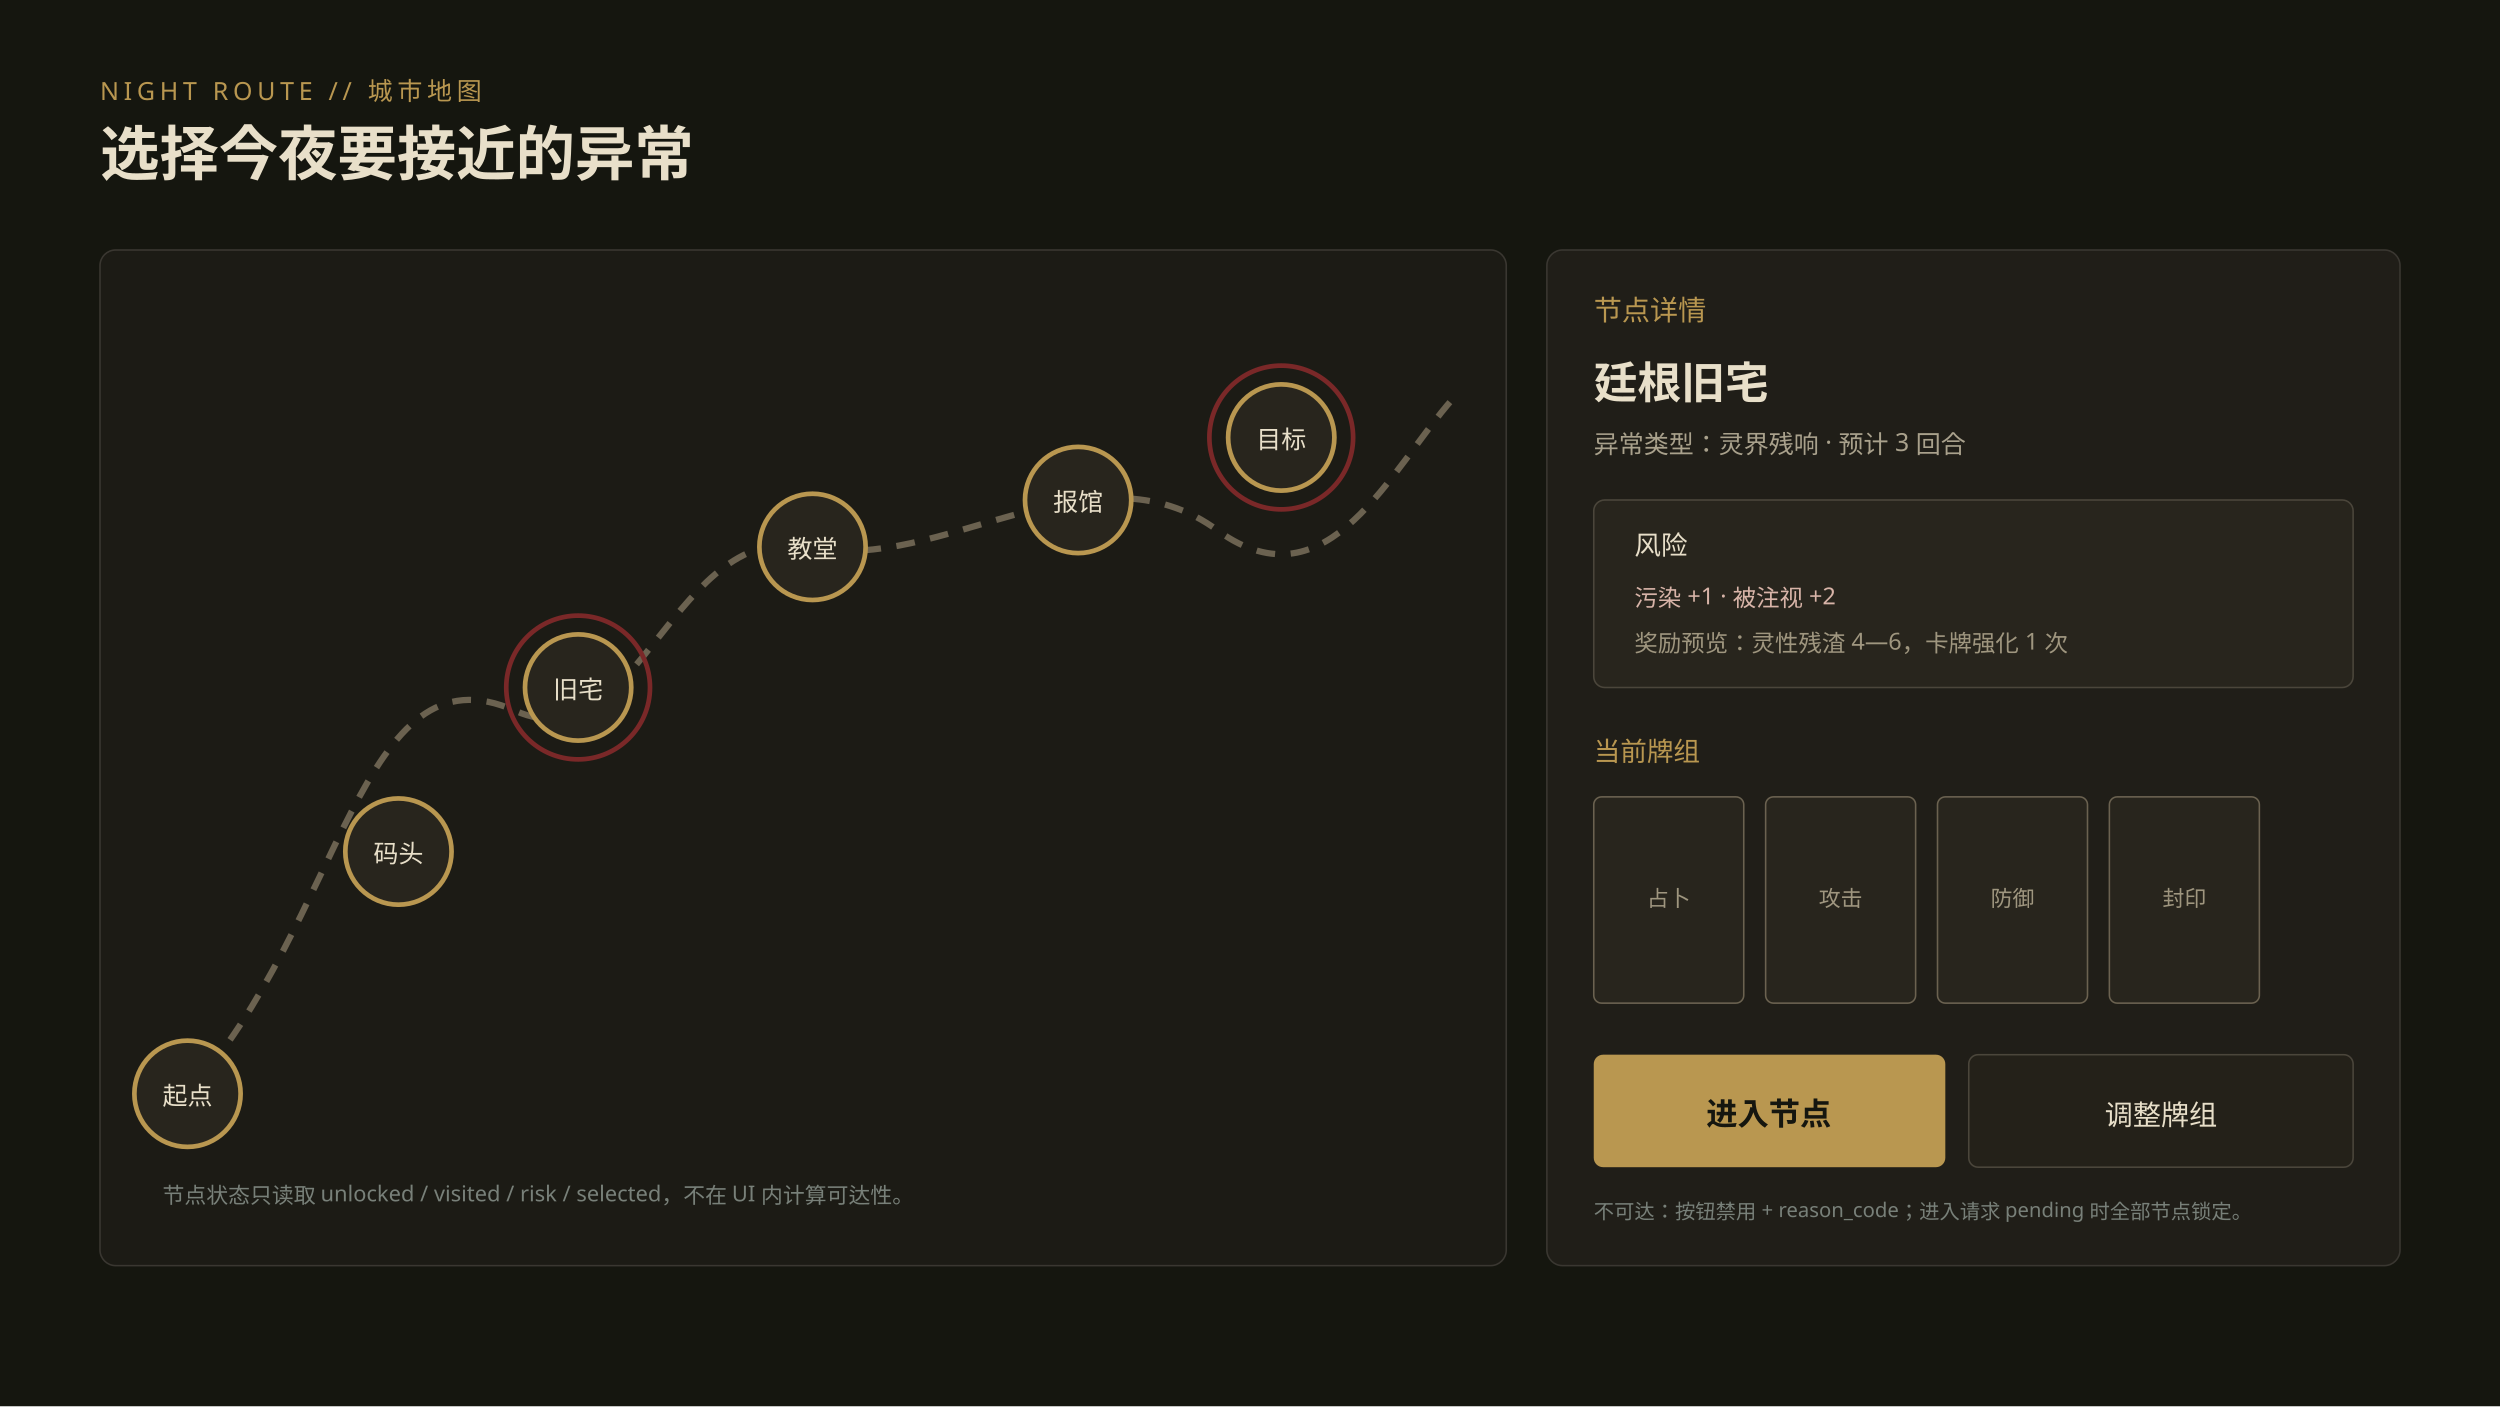
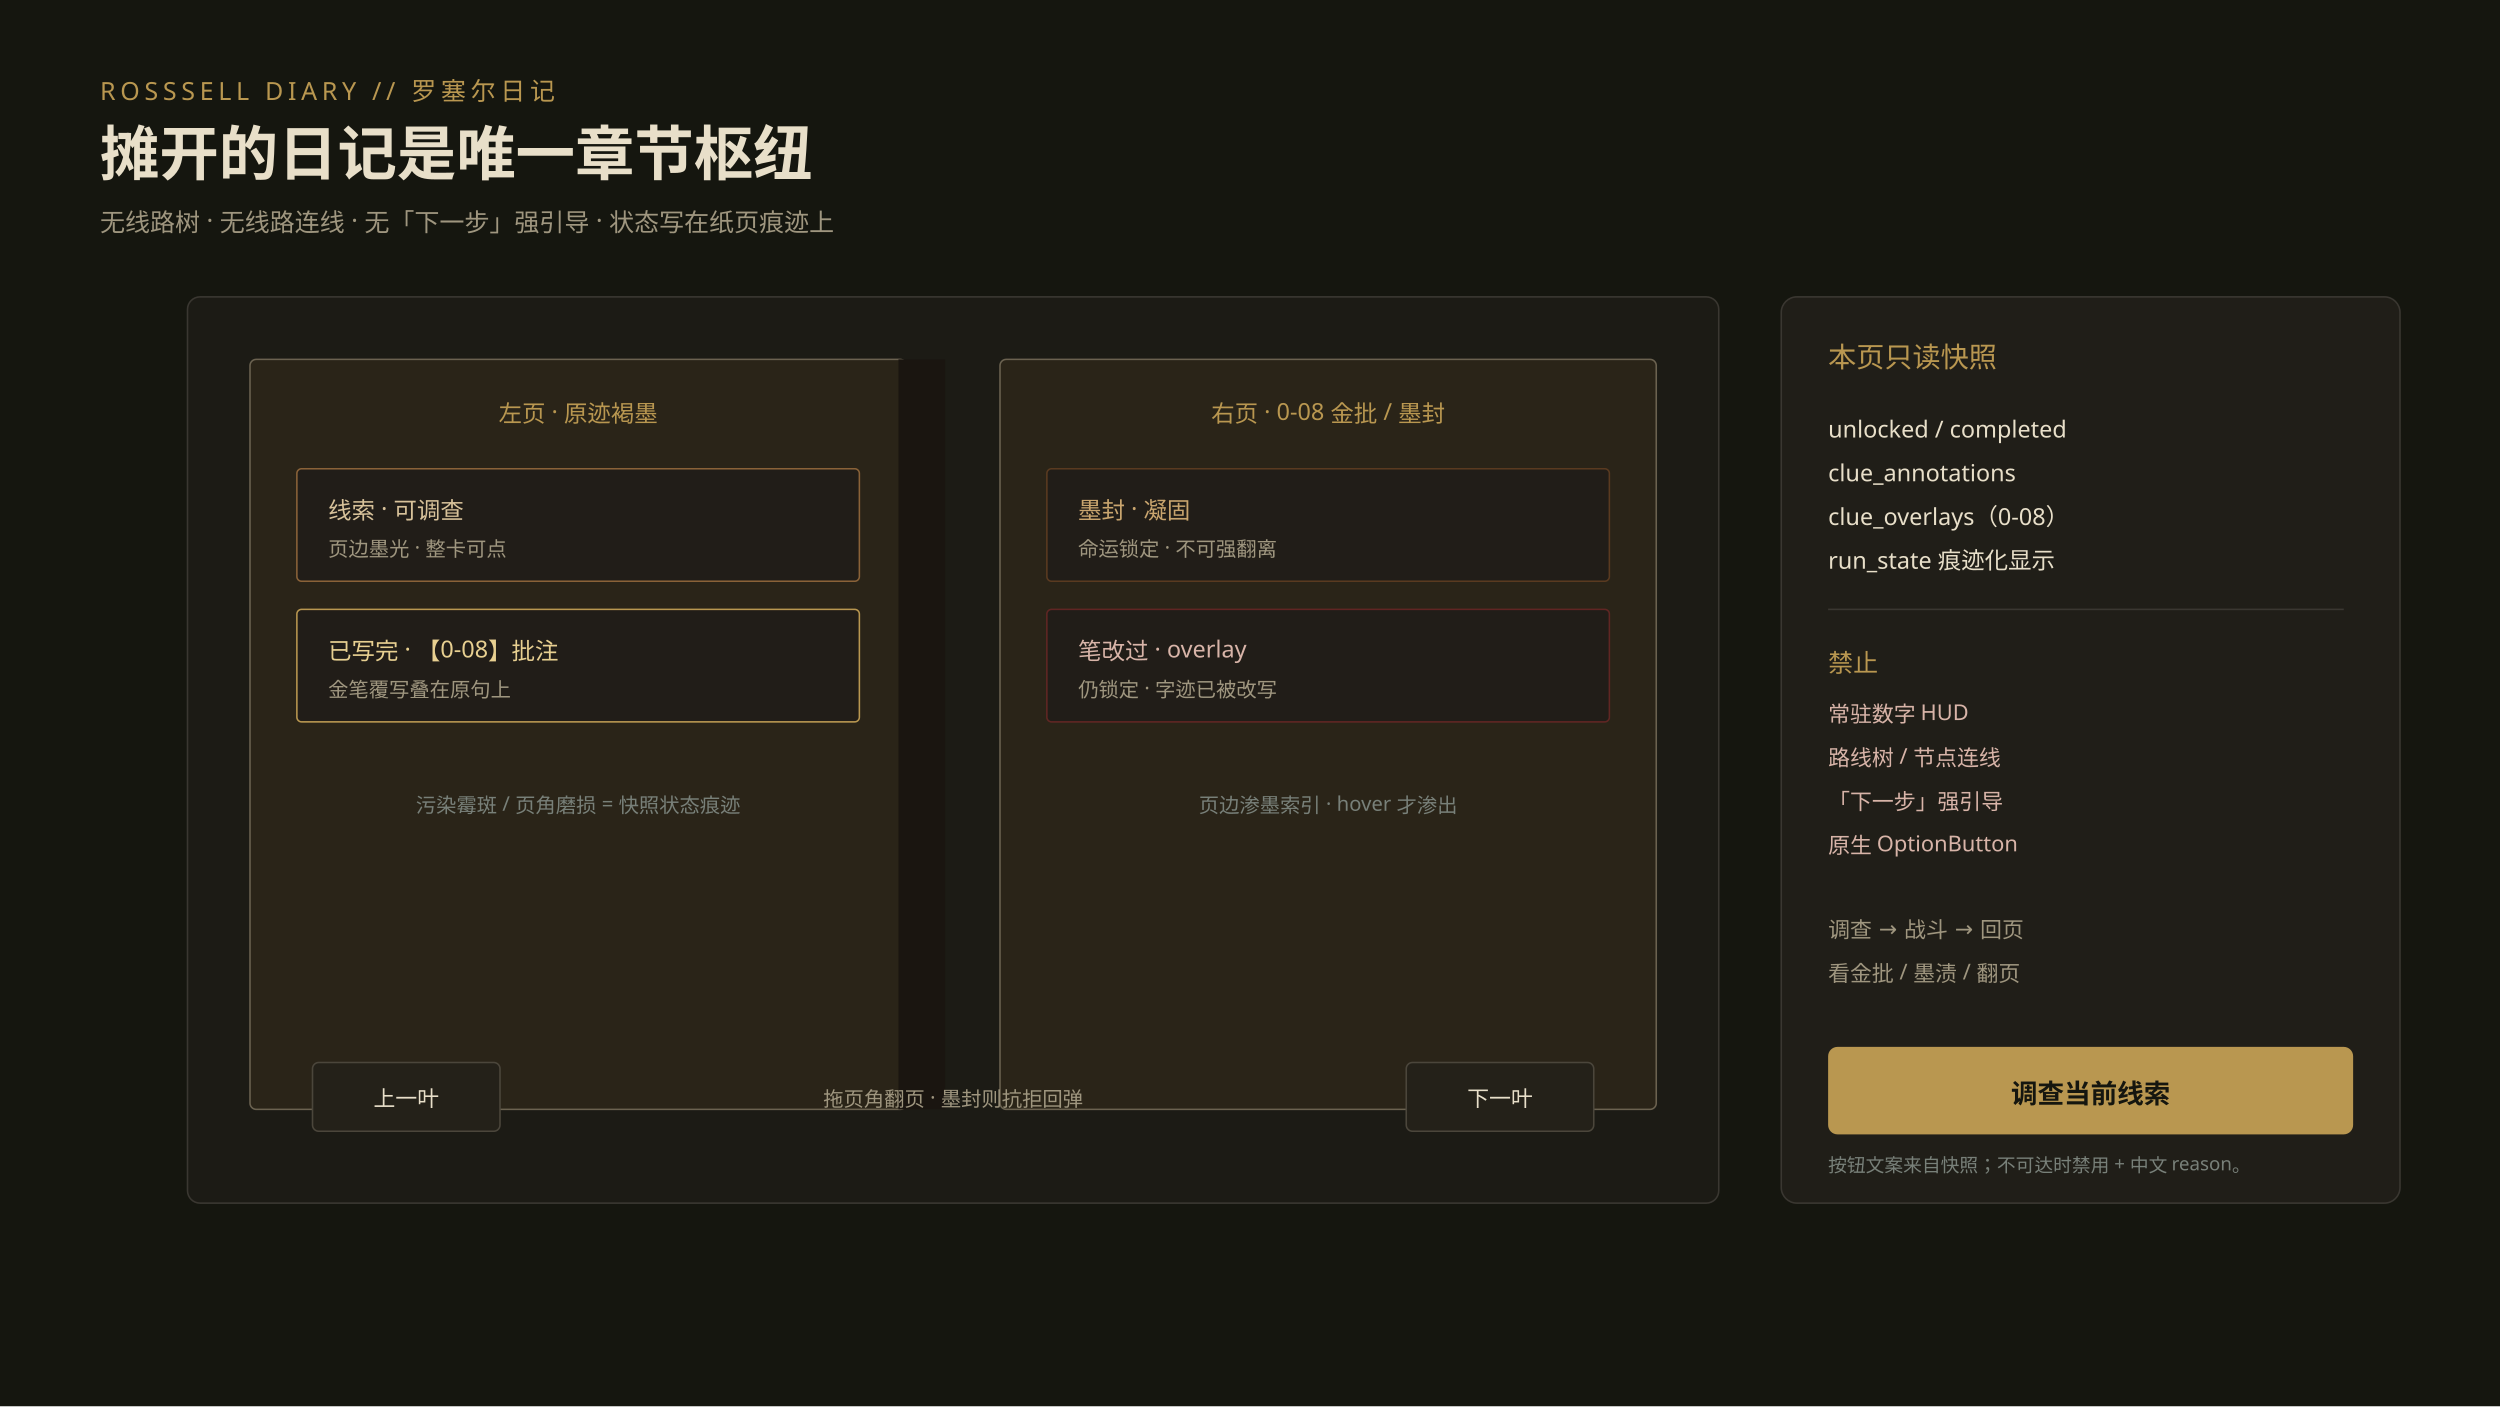
<svg xmlns="http://www.w3.org/2000/svg" width="1600" height="900" viewBox="0 0 1600 900">
  <rect width="1600" height="900" fill="#15160f" />
  <g font-family="Microsoft YaHei, sans-serif">
-     <text x="64" y="64" fill="#b99750" font-size="16" letter-spacing="3">NIGHT ROUTE // 城市地图</text>
-     <text x="64" y="112" fill="#e8dfc9" font-size="38" font-weight="700">选择今夜要接近的异常</text>
-     <rect x="64" y="160" width="900" height="650" rx="10" fill="#1c1b15" stroke="#3a3731" />
-     <path d="M120,700 C220,590 230,410 330,455 C410,490 430,330 520,350 C600,368 700,280 780,340 C850,390 890,300 930,255" fill="none" stroke="#6b6250" stroke-width="4" stroke-dasharray="12 10" />
-     <g fill="#28251d" stroke="#b99750" stroke-width="3">
-       <circle cx="120" cy="700" r="34" />
-       <circle cx="255" cy="545" r="34" />
-       <circle cx="370" cy="440" r="34" />
-       <circle cx="520" cy="350" r="34" />
-       <circle cx="690" cy="320" r="34" />
-       <circle cx="820" cy="280" r="34" />
-     </g>
-     <g fill="#e8dfc9" font-size="16" text-anchor="middle">
-       <text x="120" y="707">起点</text>
-       <text x="255" y="552">码头</text>
-       <text x="370" y="447">旧宅</text>
-       <text x="520" y="357">教堂</text>
-       <text x="690" y="327">报馆</text>
-       <text x="820" y="287">目标</text>
-     </g>
-     <g stroke="#7a2828" stroke-width="3" fill="none">
-       <circle cx="370" cy="440" r="46" />
-       <circle cx="820" cy="280" r="46" />
-     </g>
-     <text x="104" y="770" fill="#788079" font-size="14">节点状态只读取 unlocked / visited / risk / selected，不在 UI 内计算可达性。</text>
-     <rect x="990" y="160" width="546" height="650" rx="10" fill="#201e18" stroke="#3a3731" />
-     <text x="1020" y="205" fill="#b99750" font-size="18">节点详情</text>
-     <text x="1020" y="255" fill="#e8dfc9" font-size="28" font-weight="700">廷根旧宅</text>
-     <text x="1020" y="290" fill="#a9a18c" font-size="16">异常类型：灵界残响 · 预计 3 回合</text>
-     <rect x="1020" y="320" width="486" height="120" rx="7" fill="#28251d" stroke="#4b463b" />
-     <text x="1046" y="355" fill="#e8dfc9" font-size="17">风险</text>
-     <text x="1046" y="388" fill="#d8b4a8" font-size="15">污染 +1 · 被注视 +2</text>
-     <text x="1046" y="417" fill="#9f967f" font-size="15">奖励预览：灵性残渣 4—6，卡牌强化 1 次</text>
-     <text x="1020" y="487" fill="#b99750" font-size="17">当前牌组</text>
-     <g fill="#28251d" stroke="#6b6250">
-       <rect x="1020" y="510" width="96" height="132" rx="5" />
-       <rect x="1130" y="510" width="96" height="132" rx="5" />
-       <rect x="1240" y="510" width="96" height="132" rx="5" />
-       <rect x="1350" y="510" width="96" height="132" rx="5" />
-     </g>
-     <text x="1068" y="580" text-anchor="middle" fill="#9f967f" font-size="14">占卜</text>
-     <text x="1178" y="580" text-anchor="middle" fill="#9f967f" font-size="14">攻击</text>
-     <text x="1288" y="580" text-anchor="middle" fill="#9f967f" font-size="14">防御</text>
-     <text x="1398" y="580" text-anchor="middle" fill="#9f967f" font-size="14">封印</text>
-     <rect x="1020" y="675" width="225" height="72" rx="6" fill="#b99750" />
-     <text x="1132" y="720" text-anchor="middle" fill="#15160f" font-size="20" font-weight="700">进入节点</text>
-     <rect x="1260" y="675" width="246" height="72" rx="6" fill="#242119" stroke="#4b463b" />
-     <text x="1383" y="720" text-anchor="middle" fill="#e8dfc9" font-size="18">调整牌组</text>
-     <text x="1020" y="780" fill="#788079" font-size="13">不可达：按钮禁用 + reason_code；进入请求 pending 时全部节点锁定。</text>
+     <text x="64" y="64" fill="#b99750" font-size="16" letter-spacing="3">ROSSSELL DIARY // 罗塞尔日记</text>
+     <text x="64" y="112" fill="#e8dfc9" font-size="38" font-weight="700">摊开的日记是唯一章节枢纽</text>
+     <text x="64" y="148" fill="#9f967f" font-size="16">无线路树 · 无线路连线 · 无「下一步」强引导 · 状态写在纸页痕迹上</text>
+     <rect x="120" y="190" width="980" height="580" rx="8" fill="#1c1b15" stroke="#3a3731" />
+     <rect x="160" y="230" width="420" height="480" rx="4" fill="#2a2418" stroke="#6b6250" />
+     <rect x="640" y="230" width="420" height="480" rx="4" fill="#2a2418" stroke="#6b6250" />
+     <rect x="575" y="230" width="30" height="480" fill="#1a1510" />
+     <text x="370" y="270" text-anchor="middle" fill="#b99750" font-size="15">左页 · 原迹褐墨</text>
+     <text x="850" y="270" text-anchor="middle" fill="#b99750" font-size="15">右页 · 0-08 金批 / 墨封</text>
+     <rect x="190" y="300" width="360" height="72" rx="3" fill="#211d18" stroke="#8a6238" />
+     <text x="210" y="332" fill="#d8c29a" font-size="15">线索 · 可调查</text>
+     <text x="210" y="356" fill="#9f967f" font-size="13">页边墨光 · 整卡可点</text>
+     <rect x="190" y="390" width="360" height="72" rx="3" fill="#211d18" stroke="#b99750" />
+     <text x="210" y="422" fill="#e8d091" font-size="15">已写完 · 【0-08】批注</text>
+     <text x="210" y="446" fill="#9f967f" font-size="13">金笔覆写叠在原句上</text>
+     <rect x="670" y="300" width="360" height="72" rx="3" fill="#211d18" stroke="#5a3a20" />
+     <text x="690" y="332" fill="#c9a56e" font-size="15">墨封 · 凝固</text>
+     <text x="690" y="356" fill="#9f967f" font-size="13">命运锁定 · 不可强翻离</text>
+     <rect x="670" y="390" width="360" height="72" rx="3" fill="#211d18" stroke="#7a2828" stroke-opacity="0.7" />
+     <text x="690" y="422" fill="#d8b4a8" font-size="15">笔改过 · overlay</text>
+     <text x="690" y="446" fill="#9f967f" font-size="13">仍锁定 · 字迹已被改写</text>
+     <text x="370" y="520" text-anchor="middle" fill="#788079" font-size="13">污染霉斑 / 页角磨损 = 快照状态痕迹</text>
+     <text x="850" y="520" text-anchor="middle" fill="#788079" font-size="13">页边渗墨索引 · hover 才渗出</text>
+     <rect x="200" y="680" width="120" height="44" rx="4" fill="#242119" stroke="#4b463b" />
+     <text x="260" y="708" text-anchor="middle" fill="#e8dfc9" font-size="14">上一叶</text>
+     <rect x="900" y="680" width="120" height="44" rx="4" fill="#242119" stroke="#4b463b" />
+     <text x="960" y="708" text-anchor="middle" fill="#e8dfc9" font-size="14">下一叶</text>
+     <text x="610" y="708" text-anchor="middle" fill="#9f967f" font-size="13">拖页角翻页 · 墨封则抗拒回弹</text>
+     <rect x="1140" y="190" width="396" height="580" rx="10" fill="#201e18" stroke="#3a3731" />
+     <text x="1170" y="235" fill="#b99750" font-size="18">本页只读快照</text>
+     <text x="1170" y="280" fill="#e8dfc9" font-size="15">unlocked / completed</text>
+     <text x="1170" y="308" fill="#e8dfc9" font-size="15">clue_annotations</text>
+     <text x="1170" y="336" fill="#e8dfc9" font-size="15">clue_overlays（0-08）</text>
+     <text x="1170" y="364" fill="#e8dfc9" font-size="15">run_state 痕迹化显示</text>
+     <line x1="1170" y1="390" x2="1500" y2="390" stroke="#3a3731" />
+     <text x="1170" y="430" fill="#b99750" font-size="16">禁止</text>
+     <text x="1170" y="462" fill="#d8b4a8" font-size="14">常驻数字 HUD</text>
+     <text x="1170" y="490" fill="#d8b4a8" font-size="14">路线树 / 节点连线</text>
+     <text x="1170" y="518" fill="#d8b4a8" font-size="14">「下一步」强引导</text>
+     <text x="1170" y="546" fill="#d8b4a8" font-size="14">原生 OptionButton</text>
+     <text x="1170" y="600" fill="#9f967f" font-size="14">调查 → 战斗 → 回页</text>
+     <text x="1170" y="628" fill="#9f967f" font-size="14">看金批 / 墨渍 / 翻页</text>
+     <rect x="1170" y="670" width="336" height="56" rx="6" fill="#b99750" />
+     <text x="1338" y="706" text-anchor="middle" fill="#15160f" font-size="17" font-weight="700">调查当前线索</text>
+     <text x="1170" y="750" fill="#788079" font-size="12">按钮文案来自快照；不可达时禁用 + 中文 reason。</text>
  </g>
</svg>
